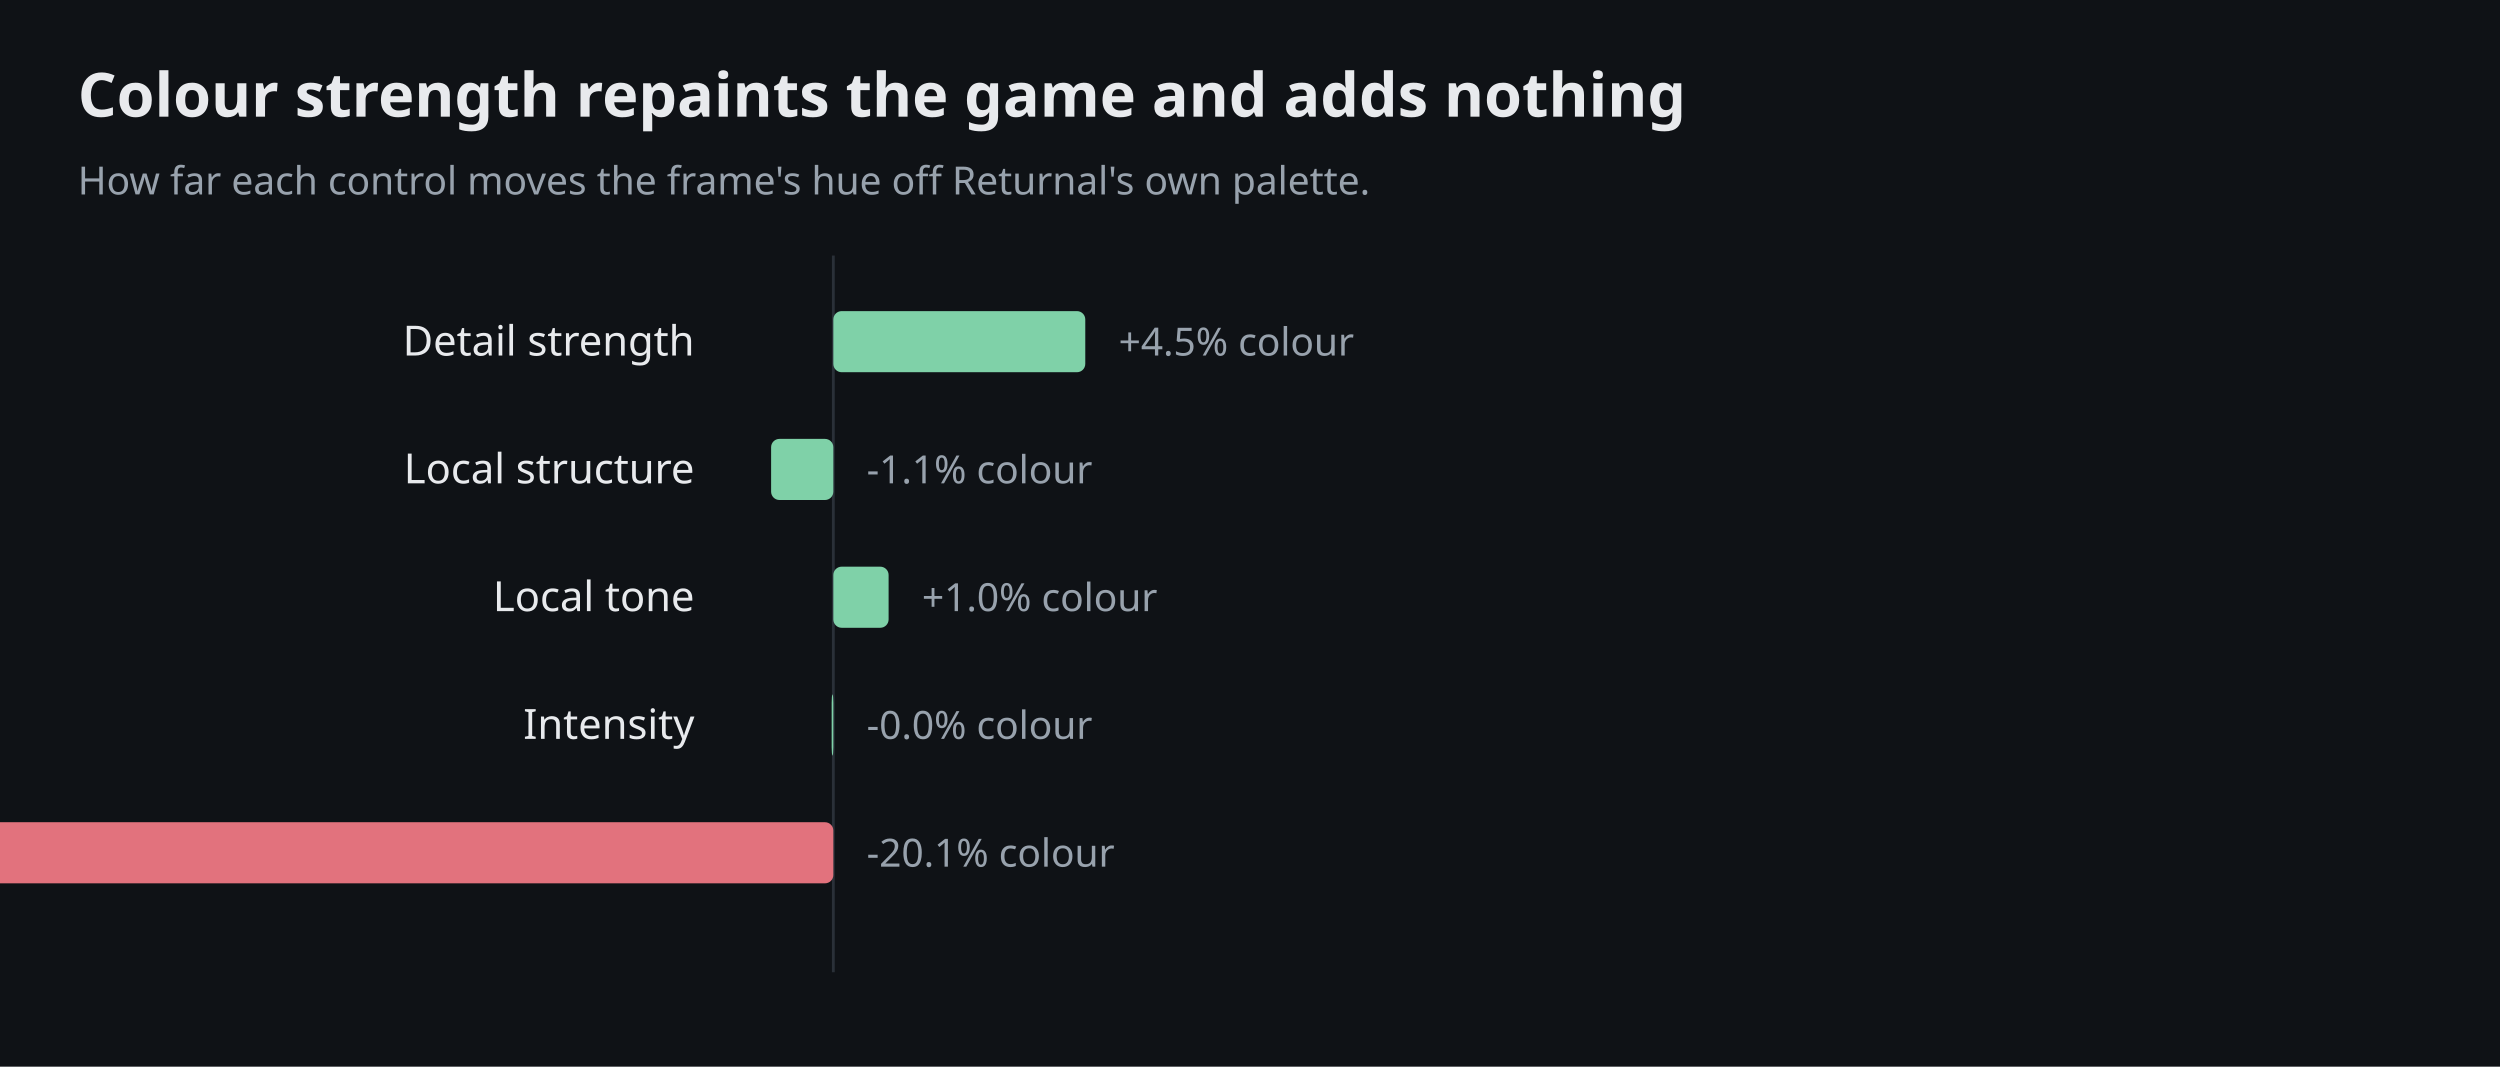
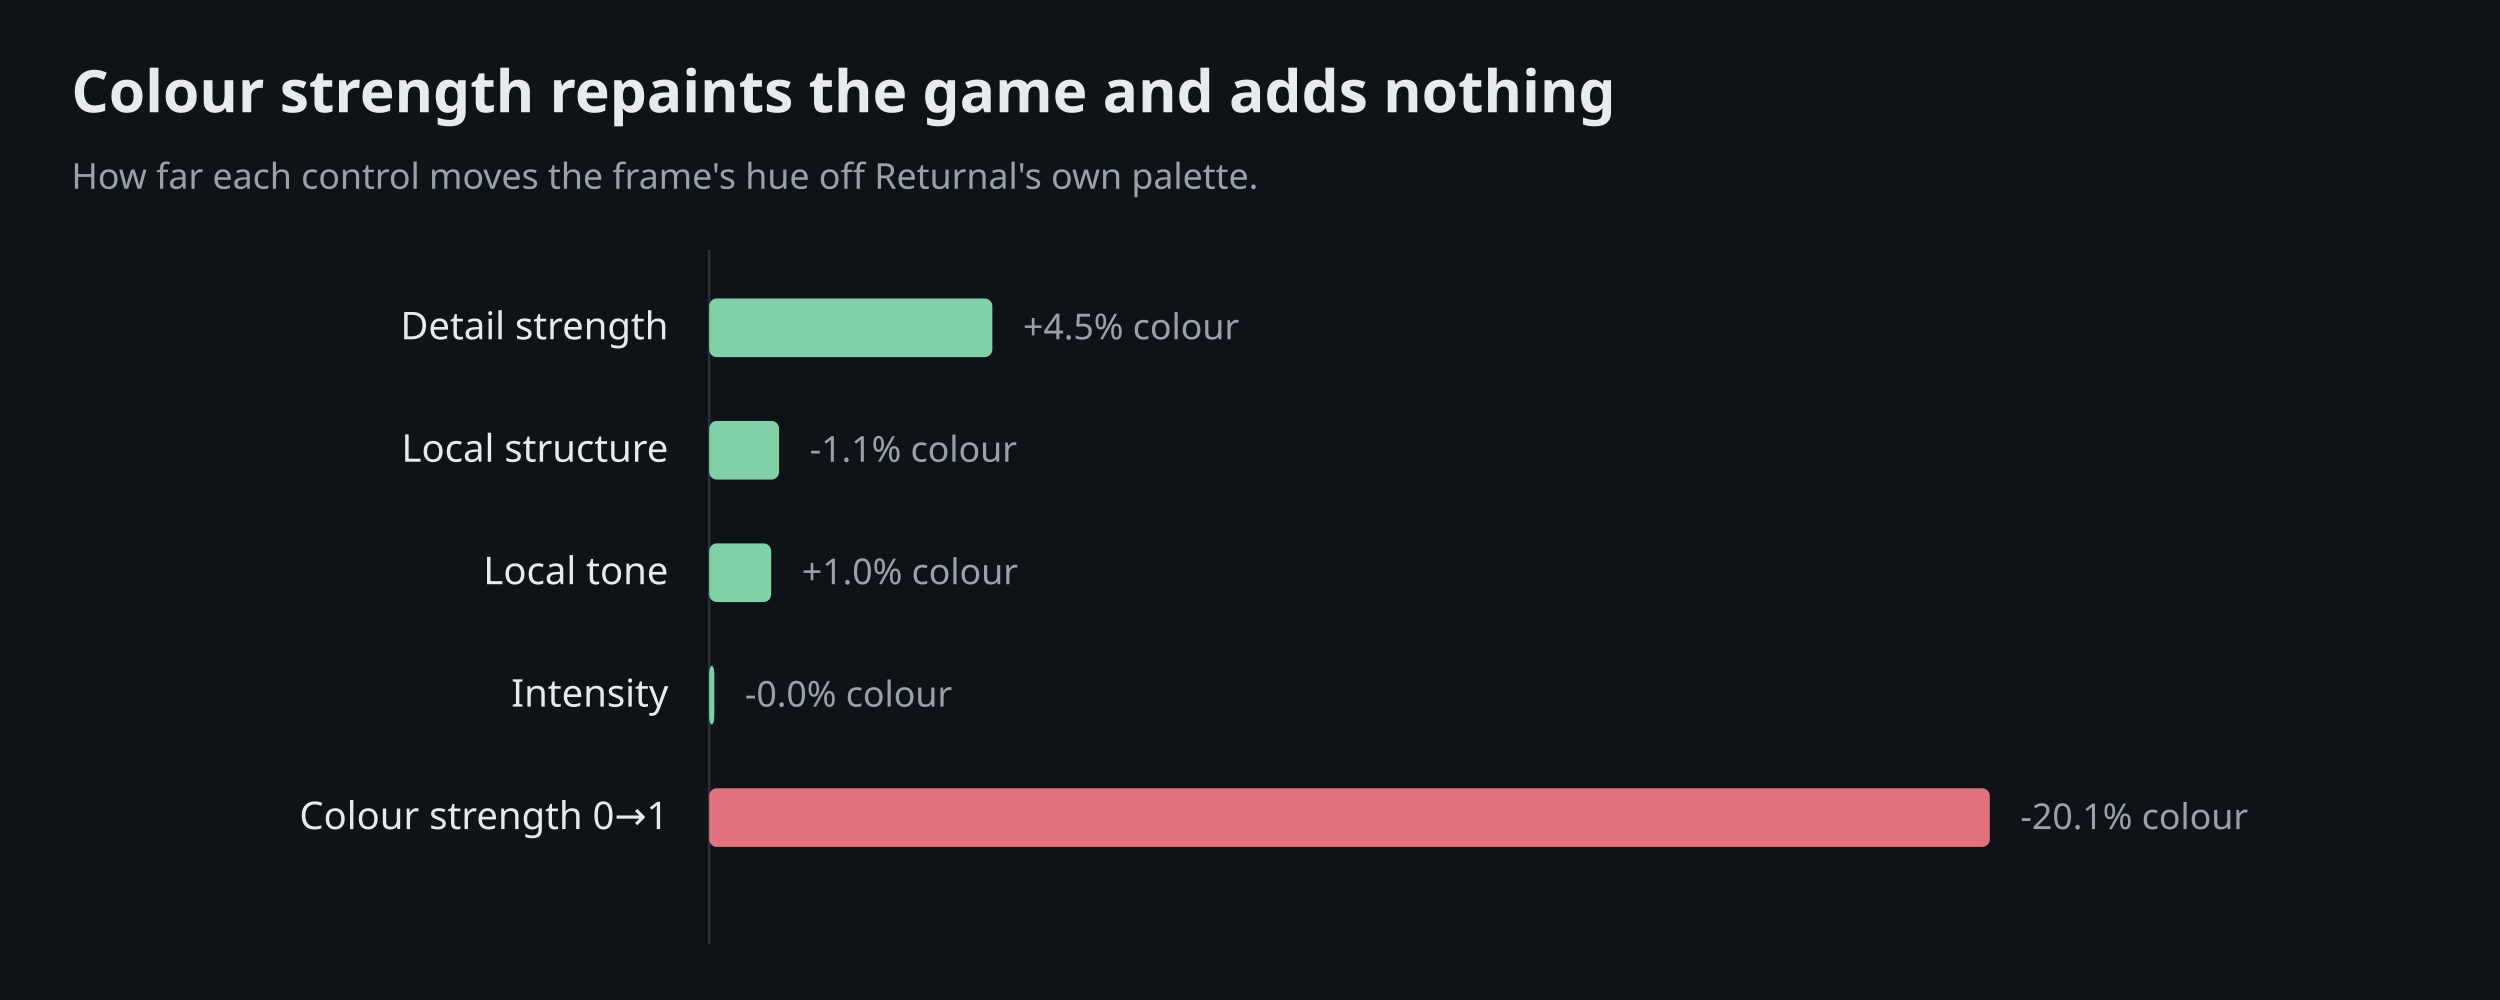
- <svg xmlns="http://www.w3.org/2000/svg" width="900" height="384" viewBox="0 0 900 384">
-   <rect width="900" height="384" fill="#0f1216" />
-   <text x="28" y="42" fill="#e8eaed" font-family="system-ui,sans-serif" font-size="22" font-weight="700">Colour strength repaints the game and adds nothing</text>
-   <text x="28" y="70" fill="#98a2ad" font-family="system-ui,sans-serif" font-size="14">How far each control moves the frame's hue off Returnal's own palette.</text>
-   <line x1="300" y1="92" x2="300" y2="350" stroke="#2a3038" stroke-width="1" />
-   <text x="250" y="128" fill="#e8eaed" text-anchor="end" font-family="system-ui,sans-serif" font-size="15">Detail strength</text>
-   <rect x="300.0" y="112" width="90.7" height="22" rx="3" fill="#7fd1a8" />
-   <text x="402.7" y="128" fill="#98a2ad" font-family="system-ui,sans-serif" font-size="14">+4.5% colour</text>
-   <text x="250" y="174" fill="#e8eaed" text-anchor="end" font-family="system-ui,sans-serif" font-size="15">Local structure</text>
-   <rect x="277.6" y="158" width="22.4" height="22" rx="3" fill="#7fd1a8" />
-   <text x="312.0" y="174" fill="#98a2ad" font-family="system-ui,sans-serif" font-size="14">-1.1% colour</text>
-   <text x="250" y="220" fill="#e8eaed" text-anchor="end" font-family="system-ui,sans-serif" font-size="15">Local tone</text>
-   <rect x="300.0" y="204" width="19.9" height="22" rx="3" fill="#7fd1a8" />
-   <text x="331.9" y="220" fill="#98a2ad" font-family="system-ui,sans-serif" font-size="14">+1.0% colour</text>
-   <text x="250" y="266" fill="#e8eaed" text-anchor="end" font-family="system-ui,sans-serif" font-size="15">Intensity</text>
-   <rect x="299.4" y="250" width="0.6" height="22" rx="3" fill="#7fd1a8" />
-   <text x="312.0" y="266" fill="#98a2ad" font-family="system-ui,sans-serif" font-size="14">-0.0% colour</text>
-   <text x="250" y="312" fill="#e8eaed" text-anchor="end" font-family="system-ui,sans-serif" font-size="15">Colour strength 0→1</text>
-   <rect x="-110.0" y="296" width="410.0" height="22" rx="3" fill="#e2727d" />
-   <text x="312.0" y="312" fill="#98a2ad" font-family="system-ui,sans-serif" font-size="14">-20.1% colour</text>
+ <svg xmlns="http://www.w3.org/2000/svg" width="980" height="392" viewBox="0 0 980 392">
+   <rect width="980" height="392" fill="#0f1216" />
+   <text x="28" y="44" fill="#e8eaed" font-family="system-ui,sans-serif" font-size="23" font-weight="700">Colour strength repaints the game and adds nothing</text>
+   <text x="28" y="74" fill="#98a2ad" font-family="system-ui,sans-serif" font-size="14">How far each control moves the frame's hue off Returnal's own palette.</text>
+   <line x1="278" y1="98" x2="278" y2="370" stroke="#2a3038" stroke-width="1" />
+   <text x="262" y="133" fill="#e8eaed" text-anchor="end" font-family="system-ui,sans-serif" font-size="15">Detail strength</text>
+   <rect x="278" y="117" width="111.0" height="23" rx="3" fill="#7fd1a8" />
+   <text x="401.0" y="133" fill="#98a2ad" font-family="system-ui,sans-serif" font-size="14">+4.5% colour</text>
+   <text x="262" y="181" fill="#e8eaed" text-anchor="end" font-family="system-ui,sans-serif" font-size="15">Local structure</text>
+   <rect x="278" y="165" width="27.4" height="23" rx="3" fill="#7fd1a8" />
+   <text x="317.4" y="181" fill="#98a2ad" font-family="system-ui,sans-serif" font-size="14">-1.1% colour</text>
+   <text x="262" y="229" fill="#e8eaed" text-anchor="end" font-family="system-ui,sans-serif" font-size="15">Local tone</text>
+   <rect x="278" y="213" width="24.3" height="23" rx="3" fill="#7fd1a8" />
+   <text x="314.3" y="229" fill="#98a2ad" font-family="system-ui,sans-serif" font-size="14">+1.0% colour</text>
+   <text x="262" y="277" fill="#e8eaed" text-anchor="end" font-family="system-ui,sans-serif" font-size="15">Intensity</text>
+   <rect x="278" y="261" width="2.0" height="23" rx="3" fill="#7fd1a8" />
+   <text x="292.0" y="277" fill="#98a2ad" font-family="system-ui,sans-serif" font-size="14">-0.0% colour</text>
+   <text x="262" y="325" fill="#e8eaed" text-anchor="end" font-family="system-ui,sans-serif" font-size="15">Colour strength 0→1</text>
+   <rect x="278" y="309" width="502.0" height="23" rx="3" fill="#e2727d" />
+   <text x="792.0" y="325" fill="#98a2ad" font-family="system-ui,sans-serif" font-size="14">-20.1% colour</text>
</svg>
